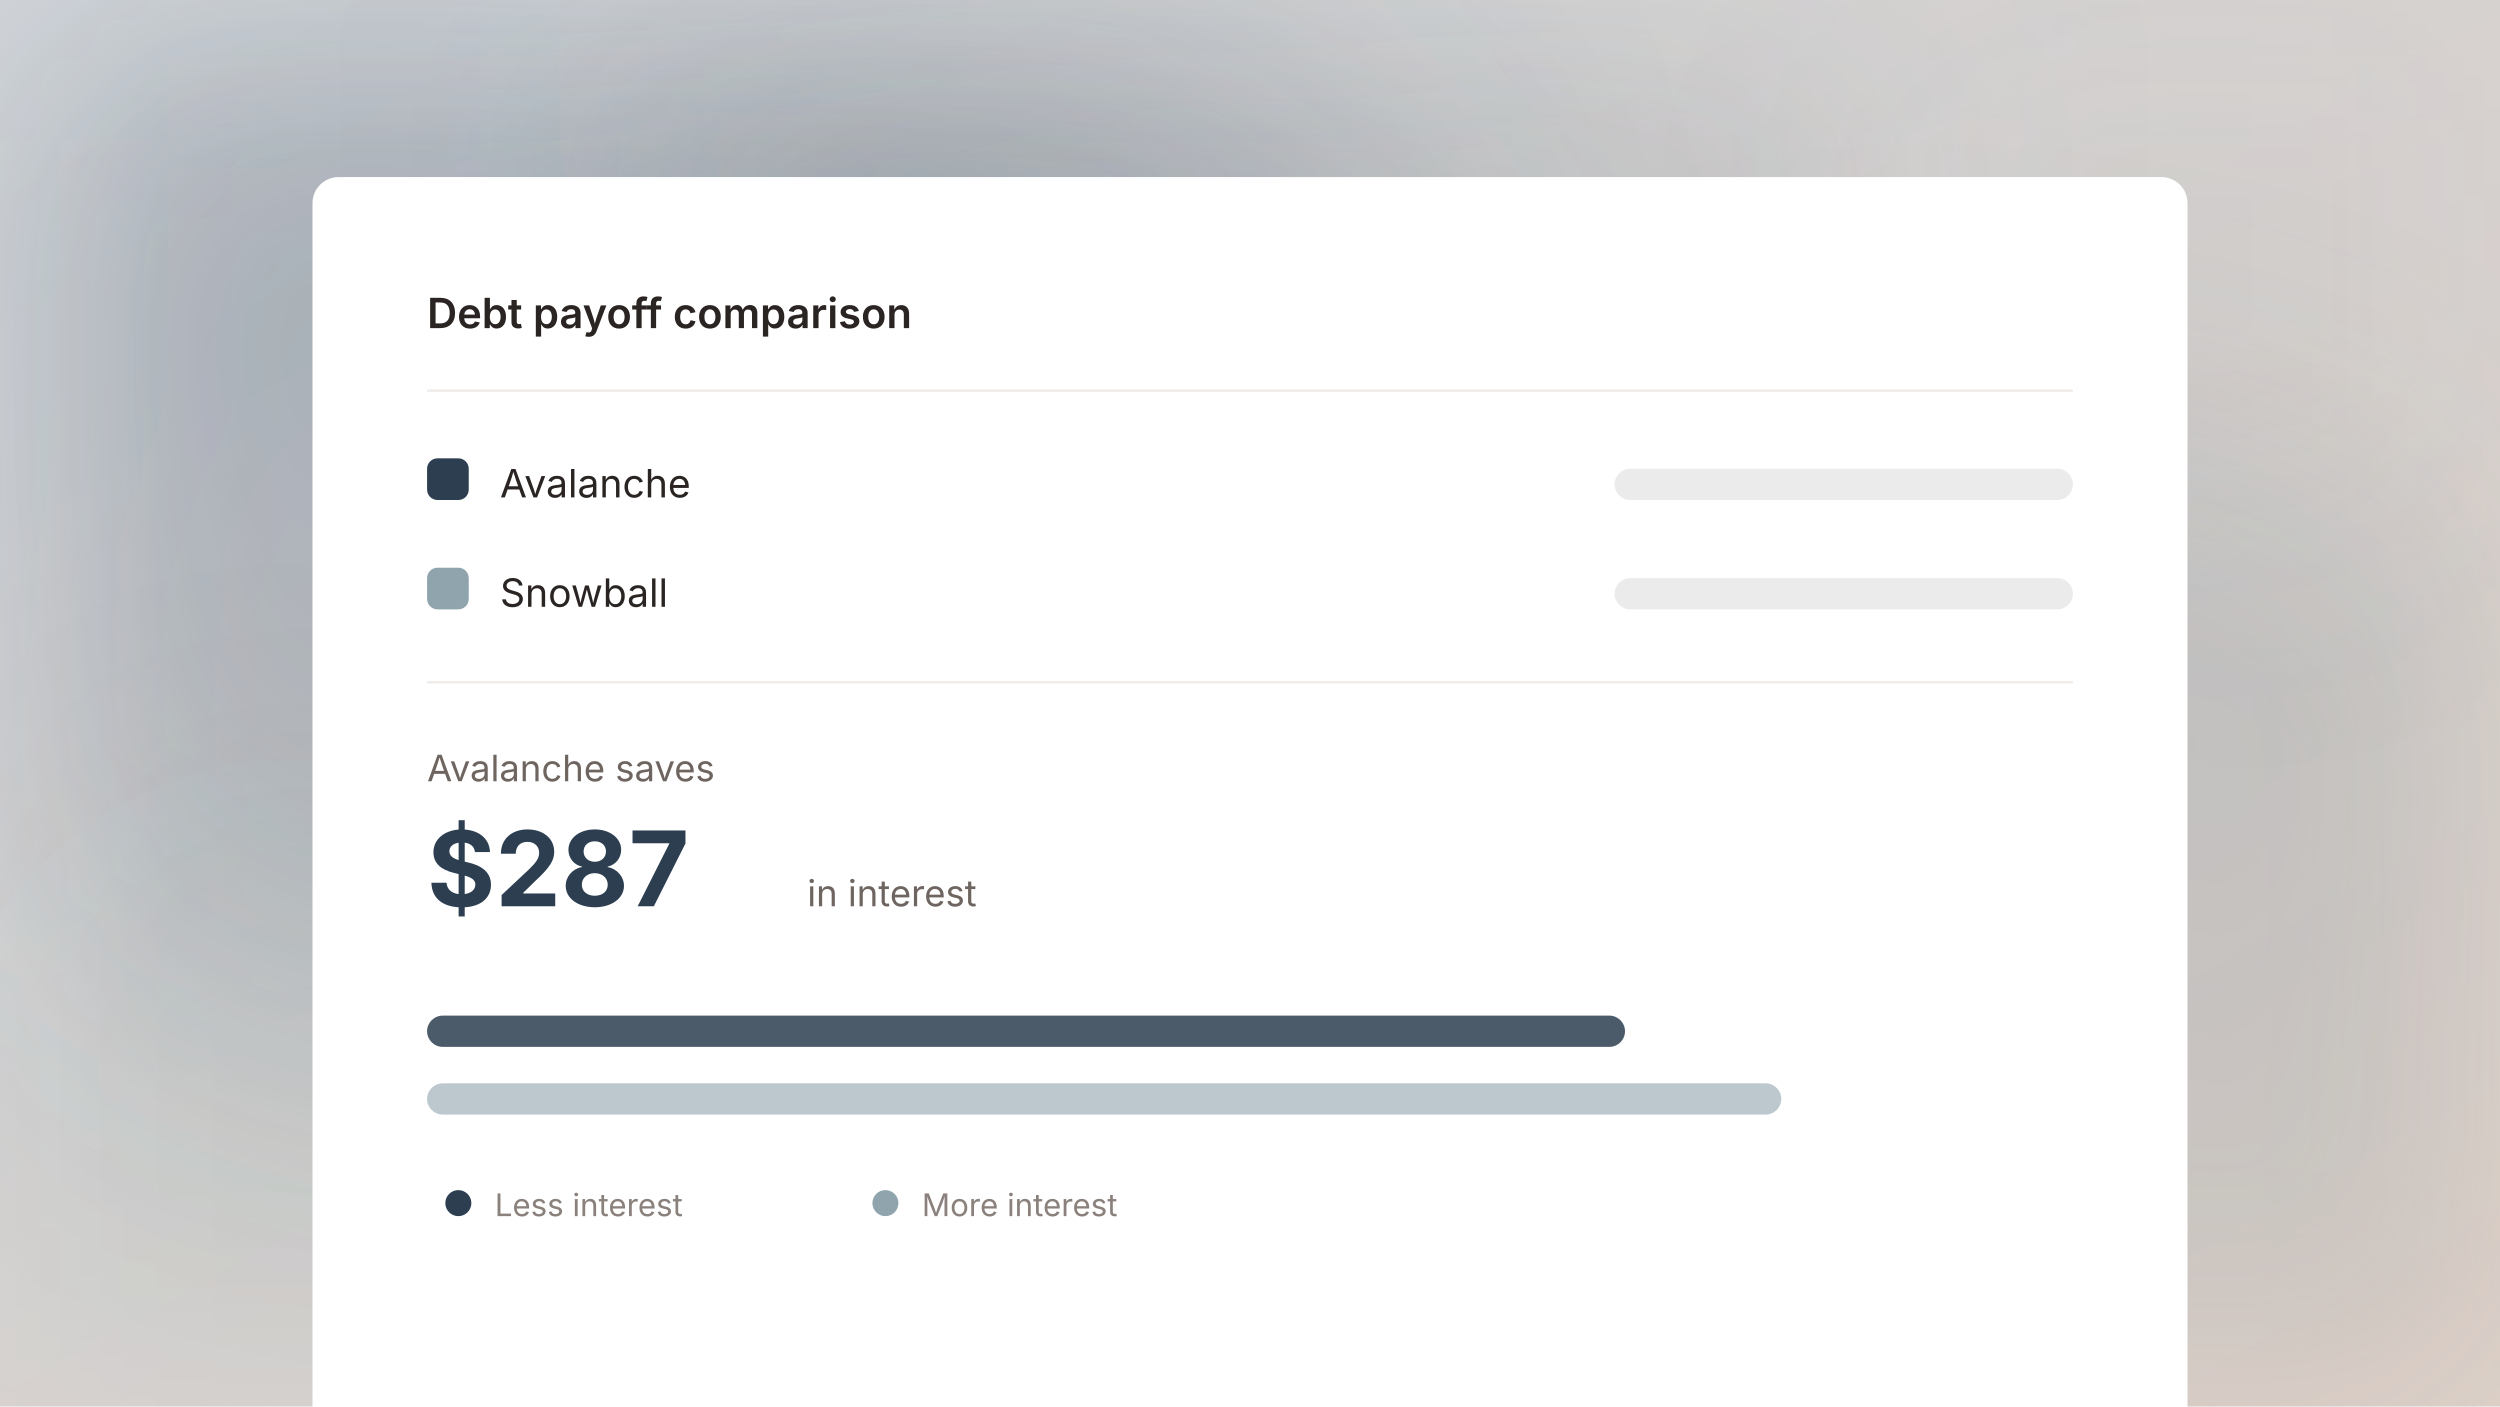
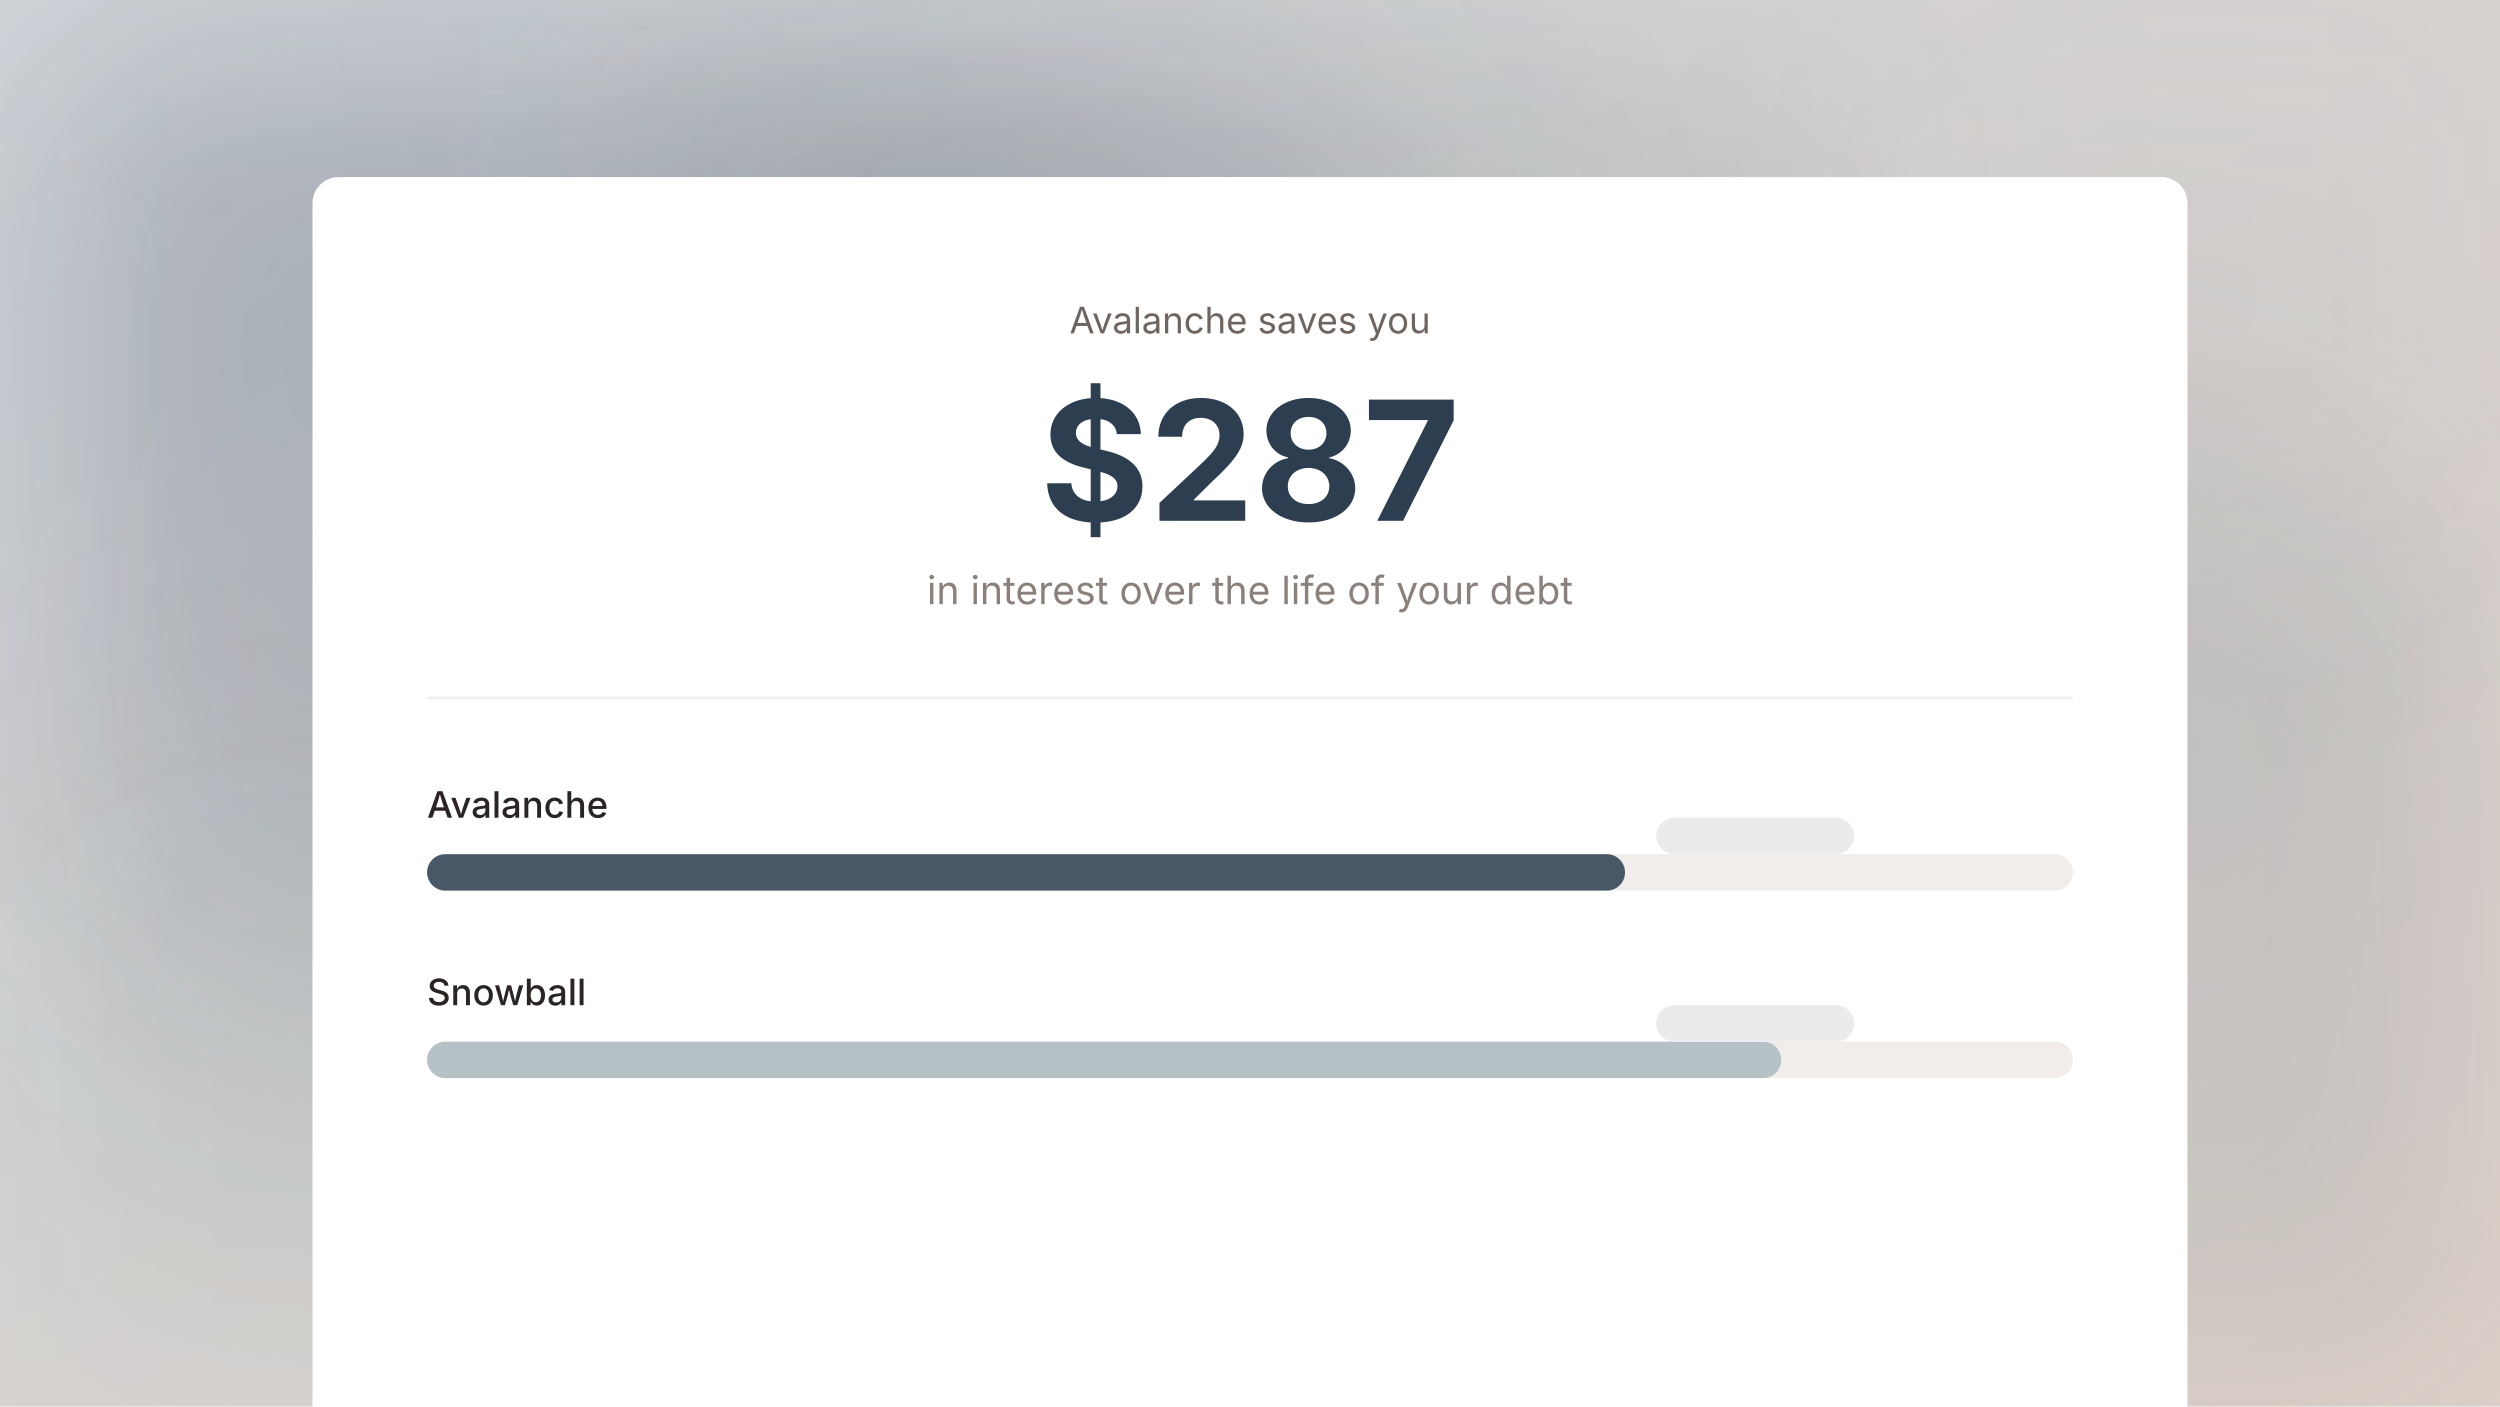
<svg xmlns="http://www.w3.org/2000/svg" width="960" height="540" viewBox="0 0 960 540">
  <defs>
    <linearGradient id="bg" x1="0%" y1="0%" x2="100%" y2="100%">
      <stop offset="0%" stop-color="#E8EDF2" />
      <stop offset="100%" stop-color="#F5E6DC" />
    </linearGradient>
    <linearGradient id="blob1" x1="0%" y1="0%" x2="100%" y2="100%">
      <stop offset="0%" stop-color="#2C3E50" stop-opacity="0.35" />
      <stop offset="100%" stop-color="#5D7B9A" stop-opacity="0.15" />
    </linearGradient>
    <linearGradient id="blob2" x1="100%" y1="0%" x2="0%" y2="100%">
      <stop offset="0%" stop-color="#78909C" stop-opacity="0.3" />
      <stop offset="100%" stop-color="#B0BEC5" stop-opacity="0.12" />
    </linearGradient>
    <linearGradient id="blob3" x1="0%" y1="100%" x2="100%" y2="0%">
      <stop offset="0%" stop-color="#2C3E50" stop-opacity="0.2" />
      <stop offset="100%" stop-color="#78909C" stop-opacity="0.1" />
    </linearGradient>
    <filter id="blur1" x="-50%" y="-50%" width="200%" height="200%">
      <feGaussianBlur stdDeviation="65" />
    </filter>
    <filter id="blur2" x="-50%" y="-50%" width="200%" height="200%">
      <feGaussianBlur stdDeviation="50" />
    </filter>
    <filter id="blur3" x="-50%" y="-50%" width="200%" height="200%">
      <feGaussianBlur stdDeviation="55" />
    </filter>
    <filter id="grain">
      <feTurbulence type="fractalNoise" baseFrequency="0.65" numOctaves="3" stitchTiles="stitch" />
      <feColorMatrix type="saturate" values="0" />
      <feBlend in="SourceGraphic" mode="multiply" />
    </filter>
  </defs>
  <rect width="960" height="540" fill="url(#bg)" />
  <ellipse cx="220" cy="160" rx="320" ry="240" fill="url(#blob1)" filter="url(#blur1)" />
  <ellipse cx="740" cy="380" rx="300" ry="220" fill="url(#blob2)" filter="url(#blur2)" />
  <ellipse cx="480" cy="40" rx="240" ry="180" fill="url(#blob3)" filter="url(#blur3)" />
  <circle cx="120" cy="440" r="150" fill="#2C3E50" fill-opacity="0.05" filter="url(#blur2)" />
  <circle cx="860" cy="80" r="130" fill="#78909C" fill-opacity="0.06" filter="url(#blur3)" />
  <rect width="960" height="540" filter="url(#grain)" opacity="0.1" />
  <rect x="120" y="68" width="720" height="490" rx="10" fill="white" />
-   <text x="164" y="126" font-family="system-ui, -apple-system, sans-serif" font-size="16" font-weight="600" fill="#2A2522">Debt payoff comparison</text>
-   <line x1="164" y1="150" x2="796" y2="150" stroke="#F0EDEA" stroke-width="1" />
-   <rect x="164" y="176" width="16" height="16" rx="4" fill="#2C3E50" />
-   <text x="192" y="191" font-family="system-ui, -apple-system, sans-serif" font-size="15" fill="#2A2522">Avalanche</text>
-   <rect x="620" y="180" width="176" height="12" rx="6" fill="#EBEBEB" />
-   <rect x="164" y="218" width="16" height="16" rx="4" fill="#90A4AE" />
-   <text x="192" y="233" font-family="system-ui, -apple-system, sans-serif" font-size="15" fill="#2A2522">Snowball</text>
-   <rect x="620" y="222" width="176" height="12" rx="6" fill="#EBEBEB" />
-   <line x1="164" y1="262" x2="796" y2="262" stroke="#F0EDEA" stroke-width="1" />
-   <text x="164" y="300" font-family="system-ui, -apple-system, sans-serif" font-size="14" fill="#6E6560">Avalanche saves</text>
-   <text x="164" y="348" font-family="system-ui, -apple-system, sans-serif" font-size="40" font-weight="700" fill="#2C3E50">$287</text>
-   <text x="310" y="348" font-family="system-ui, -apple-system, sans-serif" font-size="14" fill="#6E6560">in interest</text>
-   <rect x="164" y="390" width="460" height="12" rx="6" fill="#2C3E50" opacity="0.85" />
-   <rect x="164" y="416" width="520" height="12" rx="6" fill="#90A4AE" opacity="0.6" />
-   <circle cx="176" cy="462" r="5" fill="#2C3E50" />
-   <text x="190" y="467" font-family="system-ui, -apple-system, sans-serif" font-size="12" fill="#8A817C">Less interest</text>
-   <circle cx="340" cy="462" r="5" fill="#90A4AE" />
-   <text x="354" y="467" font-family="system-ui, -apple-system, sans-serif" font-size="12" fill="#8A817C">More interest</text>
+   <text x="480" y="128" font-family="system-ui, -apple-system, sans-serif" font-size="14" fill="#6E6560" text-anchor="middle">Avalanche saves you</text>
+   <text x="480" y="200" font-family="system-ui, -apple-system, sans-serif" font-size="64" font-weight="700" fill="#2C3E50" text-anchor="middle">$287</text>
+   <text x="480" y="232" font-family="system-ui, -apple-system, sans-serif" font-size="15" fill="#8A817C" text-anchor="middle">in interest over the life of your debt</text>
+   <line x1="164" y1="268" x2="796" y2="268" stroke="#F0EDEA" stroke-width="1" />
+   <text x="164" y="314" font-family="system-ui, -apple-system, sans-serif" font-size="14" font-weight="500" fill="#2A2522">Avalanche</text>
+   <rect x="164" y="328" width="632" height="14" rx="7" fill="#F0EDEA" />
+   <rect x="164" y="328" width="460" height="14" rx="7" fill="#2C3E50" opacity="0.85" />
+   <rect x="636" y="314" width="76" height="14" rx="7" fill="#EBEBEB" />
+   <text x="164" y="386" font-family="system-ui, -apple-system, sans-serif" font-size="14" font-weight="500" fill="#2A2522">Snowball</text>
+   <rect x="164" y="400" width="632" height="14" rx="7" fill="#F0EDEA" />
+   <rect x="164" y="400" width="520" height="14" rx="7" fill="#90A4AE" opacity="0.6" />
+   <rect x="636" y="386" width="76" height="14" rx="7" fill="#EBEBEB" />
</svg>
